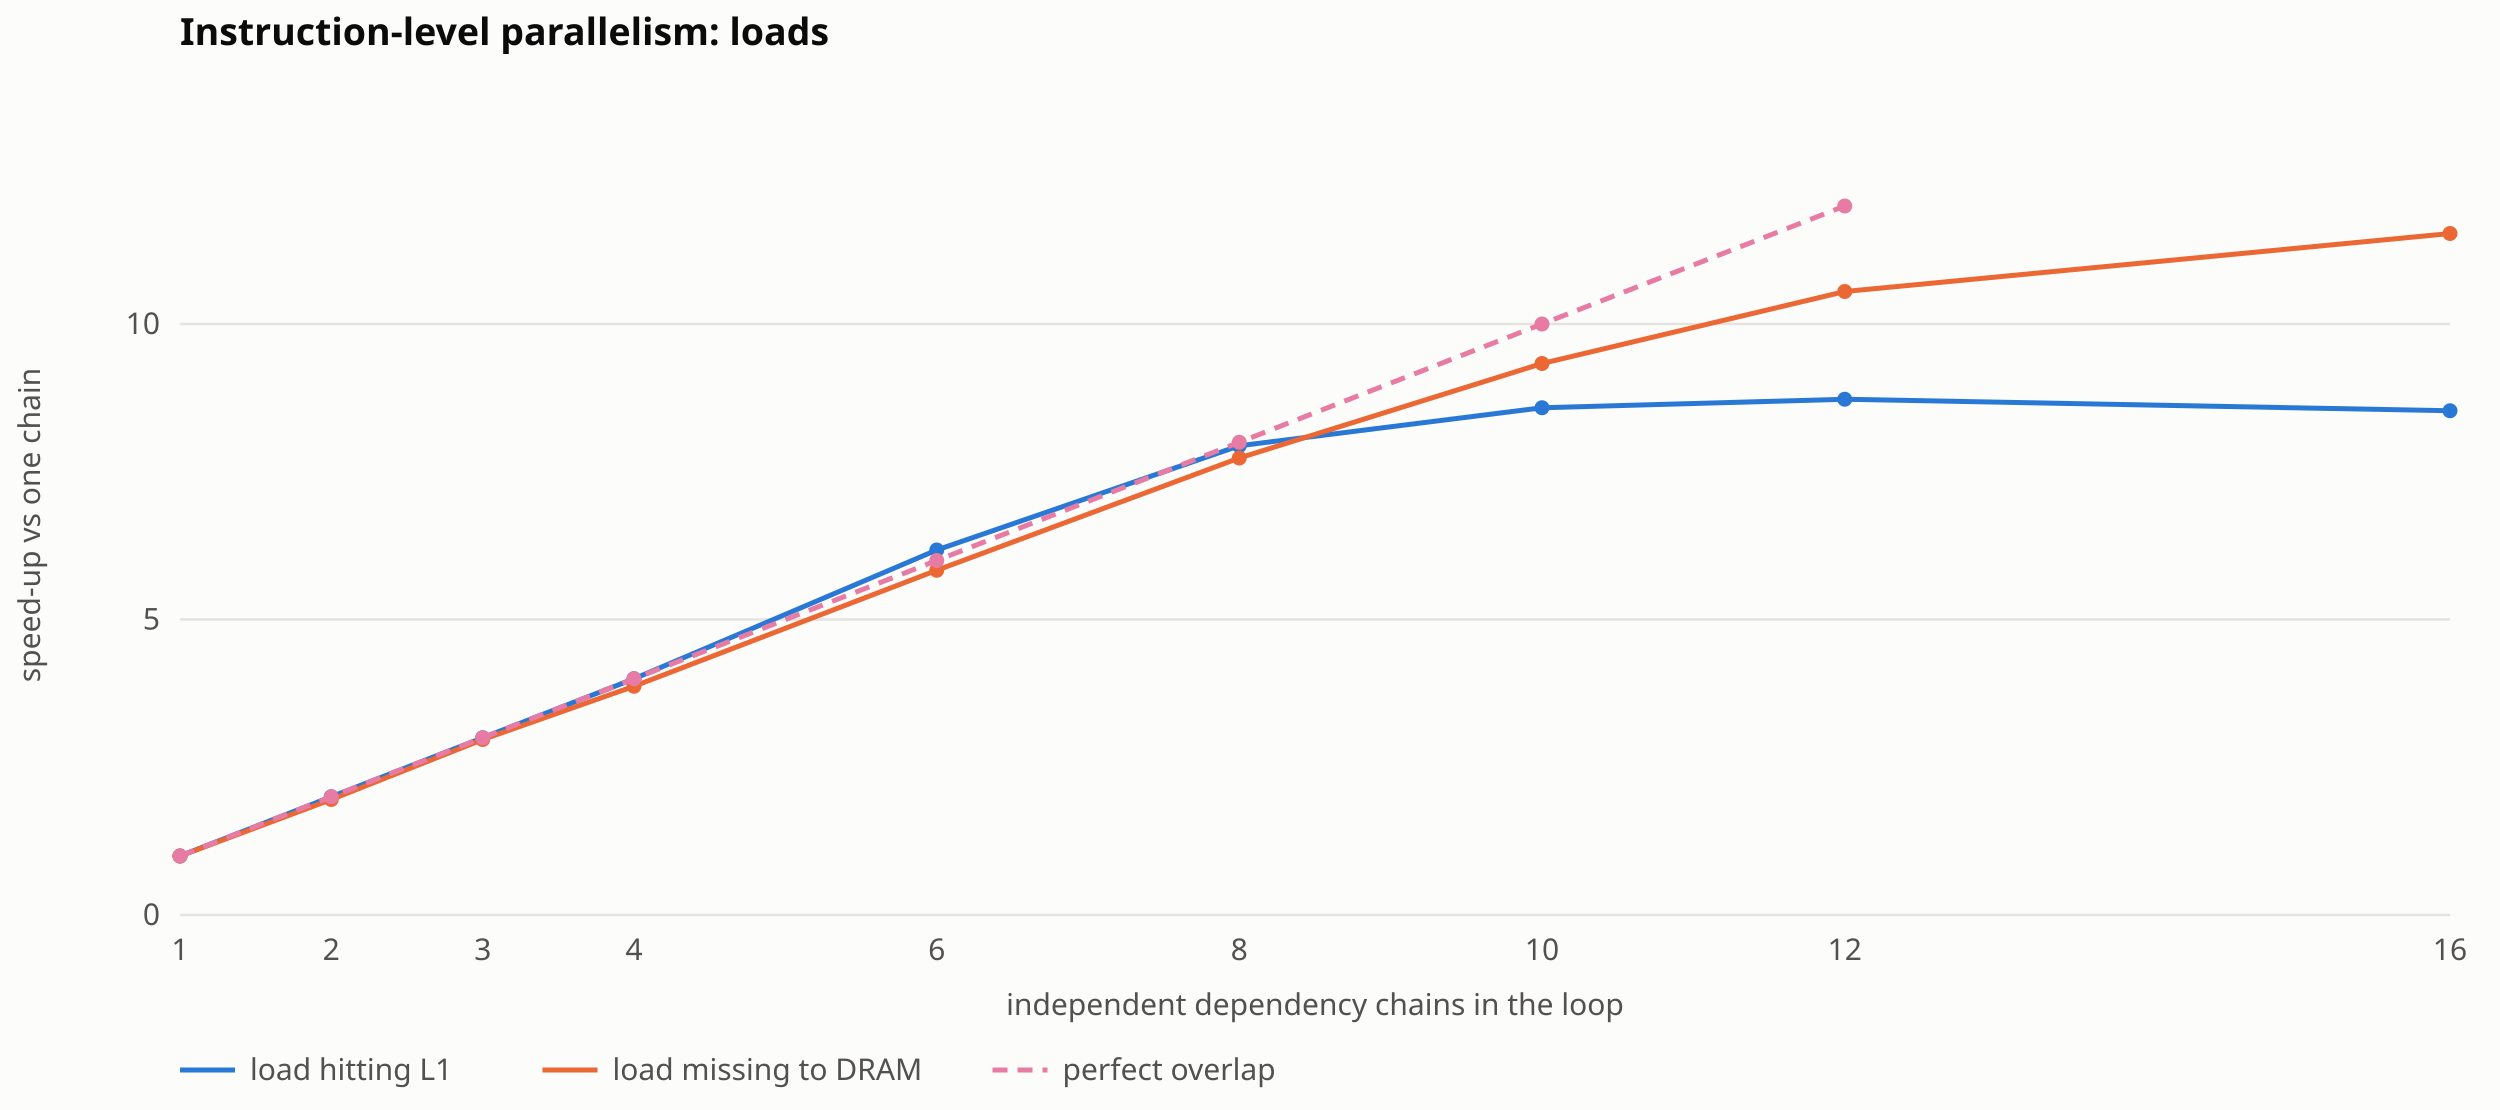
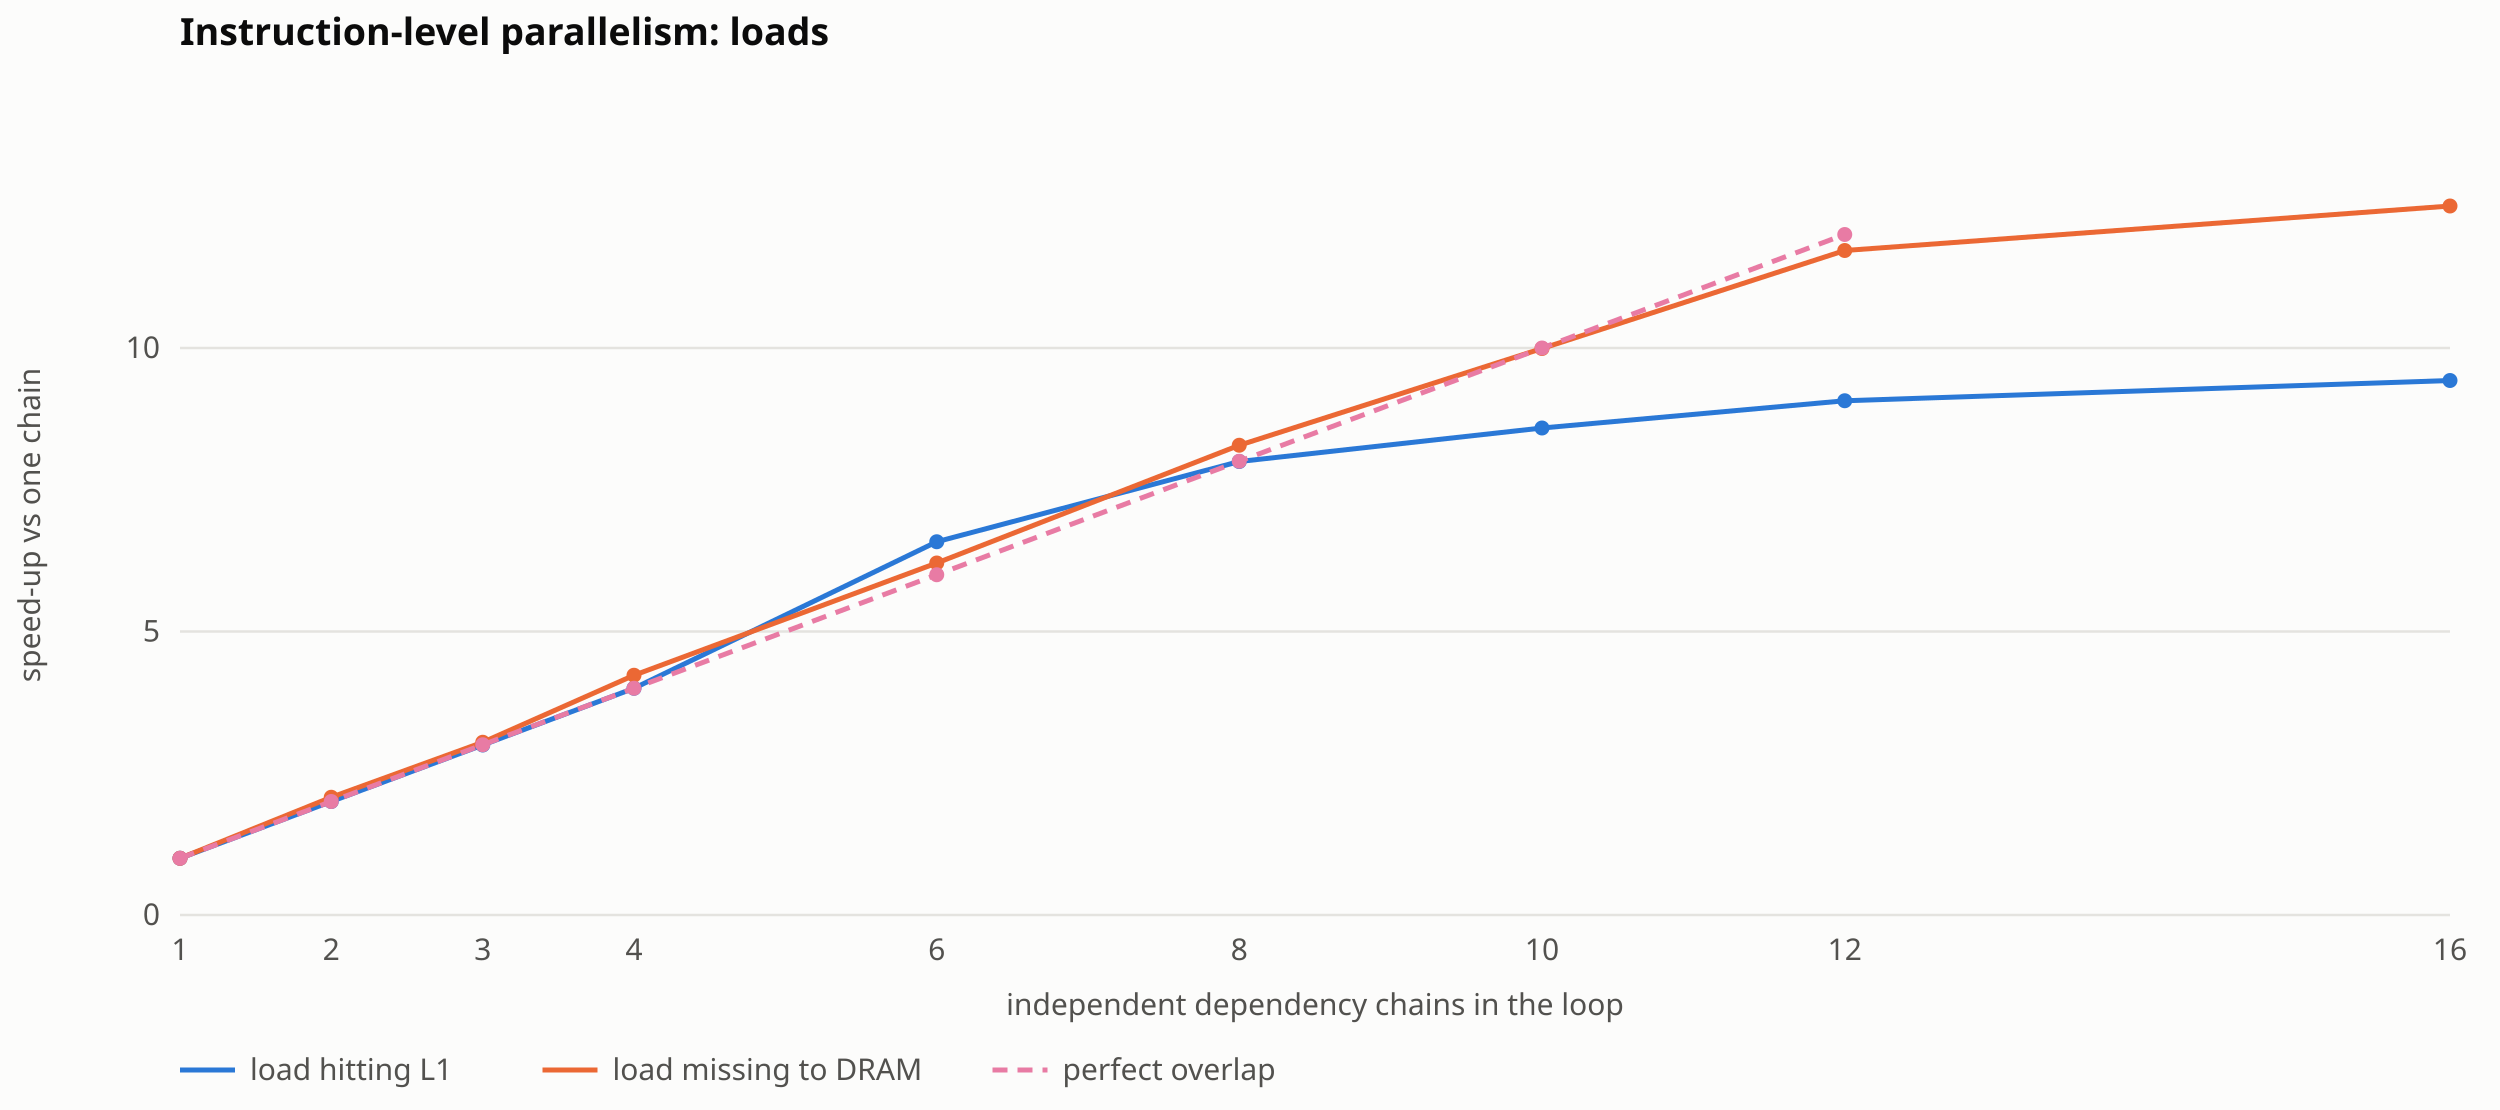
<svg xmlns="http://www.w3.org/2000/svg" viewBox="0 0 1000 444" role="img" aria-label="Instruction-level parallelism: loads">
  <style>
  .bg{fill:#fcfcfb} .ax{fill:#52514e;font:12px system-ui,sans-serif} .title{fill:#0b0b0b;font:600 15px system-ui,sans-serif}
  .grid{stroke:#e4e3df} .zone-a{fill:#f3f2ef} .zone-b{fill:#fcfcfb} .marker{stroke:#8a8984}
  .zlabel{fill:#8a8984;font:600 12px system-ui,sans-serif} .hit{fill:transparent}
  .s1{stroke:#2a78d6} .s2{stroke:#eb6834} .s3{stroke:#1baf7a} .s4{stroke:#6250d6} .s5{stroke:#e87ba4}
  .f1{fill:#2a78d6} .f2{fill:#eb6834} .f3{fill:#1baf7a} .f4{fill:#6250d6} .f5{fill:#e87ba4}
</style>
  <rect class="bg" width="1000" height="444" />
  <text class="title" x="72" y="18">Instruction-level parallelism: loads</text>
  <g transform="translate(0,24)">
    <line class="grid" x1="72" x2="980" y1="342.0" y2="342.0" />
    <text class="ax" x="64" y="346.0" text-anchor="end">0</text>
-     <line class="grid" x1="72" x2="980" y1="223.8" y2="223.8" />
-     <text class="ax" x="64" y="227.8" text-anchor="end">5</text>
-     <line class="grid" x1="72" x2="980" y1="105.6" y2="105.6" />
-     <text class="ax" x="64" y="109.6" text-anchor="end">10</text>
+     <line class="grid" x1="72" x2="980" y1="228.6" y2="228.6" />
+     <text class="ax" x="64" y="232.6" text-anchor="end">5</text>
+     <line class="grid" x1="72" x2="980" y1="115.2" y2="115.2" />
+     <text class="ax" x="64" y="119.2" text-anchor="end">10</text>
    <text class="ax" x="72.0" y="360" text-anchor="middle">1</text>
    <text class="ax" x="132.5" y="360" text-anchor="middle">2</text>
    <text class="ax" x="193.1" y="360" text-anchor="middle">3</text>
    <text class="ax" x="253.6" y="360" text-anchor="middle">4</text>
    <text class="ax" x="374.7" y="360" text-anchor="middle">6</text>
    <text class="ax" x="495.7" y="360" text-anchor="middle">8</text>
    <text class="ax" x="616.8" y="360" text-anchor="middle">10</text>
    <text class="ax" x="737.9" y="360" text-anchor="middle">12</text>
    <text class="ax" x="980.0" y="360" text-anchor="middle">16</text>
    <text class="ax" x="526.0" y="382" text-anchor="middle">independent dependency chains in the loop</text>
    <text class="ax" x="16" y="186.0" transform="rotate(-90 16 186.0)" text-anchor="middle">speed-up vs one chain</text>
-     <polyline class="s1" fill="none" stroke-width="2" stroke-linejoin="round" points="72.0,318.4 132.5,294.7 193.1,271.1 253.6,247.5 374.7,196.0 495.7,154.3 616.8,139.1 737.9,135.7 980.0,140.3" />
-     <circle class="f1" cx="72.0" cy="318.4" r="3" />
-     <circle class="f1" cx="132.5" cy="294.7" r="3" />
-     <circle class="f1" cx="193.1" cy="271.1" r="3" />
-     <circle class="f1" cx="253.6" cy="247.5" r="3" />
-     <circle class="f1" cx="374.7" cy="196.0" r="3" />
-     <circle class="f1" cx="495.7" cy="154.3" r="3" />
-     <circle class="f1" cx="616.8" cy="139.1" r="3" />
-     <circle class="f1" cx="737.9" cy="135.7" r="3" />
-     <circle class="f1" cx="980.0" cy="140.3" r="3" />
-     <polyline class="s2" fill="none" stroke-width="2" stroke-linejoin="round" points="72.0,318.4 132.5,295.8 193.1,271.8 253.6,250.5 374.7,204.1 495.7,159.2 616.8,121.4 737.9,92.6 980.0,69.4" />
-     <circle class="f2" cx="72.0" cy="318.4" r="3" />
-     <circle class="f2" cx="132.5" cy="295.8" r="3" />
-     <circle class="f2" cx="193.1" cy="271.8" r="3" />
-     <circle class="f2" cx="253.6" cy="250.5" r="3" />
-     <circle class="f2" cx="374.7" cy="204.1" r="3" />
-     <circle class="f2" cx="495.7" cy="159.2" r="3" />
-     <circle class="f2" cx="616.8" cy="121.4" r="3" />
-     <circle class="f2" cx="737.9" cy="92.6" r="3" />
-     <circle class="f2" cx="980.0" cy="69.4" r="3" />
-     <polyline class="s5" fill="none" stroke-width="2" stroke-linejoin="round" stroke-dasharray="6 4" points="72.0,318.4 132.5,294.7 193.1,271.1 253.6,247.5 374.7,200.2 495.7,152.9 616.8,105.6 737.9,58.4" />
-     <circle class="f5" cx="72.0" cy="318.4" r="3" />
-     <circle class="f5" cx="132.5" cy="294.7" r="3" />
-     <circle class="f5" cx="193.1" cy="271.1" r="3" />
-     <circle class="f5" cx="253.6" cy="247.5" r="3" />
-     <circle class="f5" cx="374.7" cy="200.2" r="3" />
-     <circle class="f5" cx="495.7" cy="152.9" r="3" />
-     <circle class="f5" cx="616.8" cy="105.6" r="3" />
-     <circle class="f5" cx="737.9" cy="58.4" r="3" />
+     <polyline class="s1" fill="none" stroke-width="2" stroke-linejoin="round" points="72.0,319.3 132.5,296.6 193.1,274.0 253.6,251.3 374.7,192.7 495.7,160.6 616.8,147.2 737.9,136.3 980.0,128.2" />
+     <circle class="f1" cx="72.0" cy="319.3" r="3" />
+     <circle class="f1" cx="132.5" cy="296.6" r="3" />
+     <circle class="f1" cx="193.1" cy="274.0" r="3" />
+     <circle class="f1" cx="253.6" cy="251.3" r="3" />
+     <circle class="f1" cx="374.7" cy="192.7" r="3" />
+     <circle class="f1" cx="495.7" cy="160.6" r="3" />
+     <circle class="f1" cx="616.8" cy="147.2" r="3" />
+     <circle class="f1" cx="737.9" cy="136.3" r="3" />
+     <circle class="f1" cx="980.0" cy="128.2" r="3" />
+     <polyline class="s2" fill="none" stroke-width="2" stroke-linejoin="round" points="72.0,319.3 132.5,294.9 193.1,272.9 253.6,246.1 374.7,201.2 495.7,154.1 616.8,115.4 737.9,76.2 980.0,58.4" />
+     <circle class="f2" cx="72.0" cy="319.3" r="3" />
+     <circle class="f2" cx="132.5" cy="294.9" r="3" />
+     <circle class="f2" cx="193.1" cy="272.9" r="3" />
+     <circle class="f2" cx="253.6" cy="246.1" r="3" />
+     <circle class="f2" cx="374.7" cy="201.2" r="3" />
+     <circle class="f2" cx="495.7" cy="154.1" r="3" />
+     <circle class="f2" cx="616.8" cy="115.4" r="3" />
+     <circle class="f2" cx="737.9" cy="76.2" r="3" />
+     <circle class="f2" cx="980.0" cy="58.4" r="3" />
+     <polyline class="s5" fill="none" stroke-width="2" stroke-linejoin="round" stroke-dasharray="6 4" points="72.0,319.3 132.5,296.6 193.1,273.9 253.6,251.3 374.7,205.9 495.7,160.5 616.8,115.2 737.9,69.8" />
+     <circle class="f5" cx="72.0" cy="319.3" r="3" />
+     <circle class="f5" cx="132.5" cy="296.6" r="3" />
+     <circle class="f5" cx="193.1" cy="273.9" r="3" />
+     <circle class="f5" cx="253.6" cy="251.3" r="3" />
+     <circle class="f5" cx="374.7" cy="205.9" r="3" />
+     <circle class="f5" cx="495.7" cy="160.5" r="3" />
+     <circle class="f5" cx="616.8" cy="115.2" r="3" />
+     <circle class="f5" cx="737.9" cy="69.8" r="3" />
    <line class="s1" stroke-width="2" x1="72" x2="94" y1="404" y2="404" />
    <text class="ax" x="100" y="408">load hitting L1</text>
    <line class="s2" stroke-width="2" x1="217" x2="239" y1="404" y2="404" />
    <text class="ax" x="245" y="408">load missing to DRAM</text>
    <line class="s5" stroke-width="2" stroke-dasharray="6 4" x1="397" x2="419" y1="404" y2="404" />
    <text class="ax" x="425" y="408">perfect overlap</text>
  </g>
</svg>
